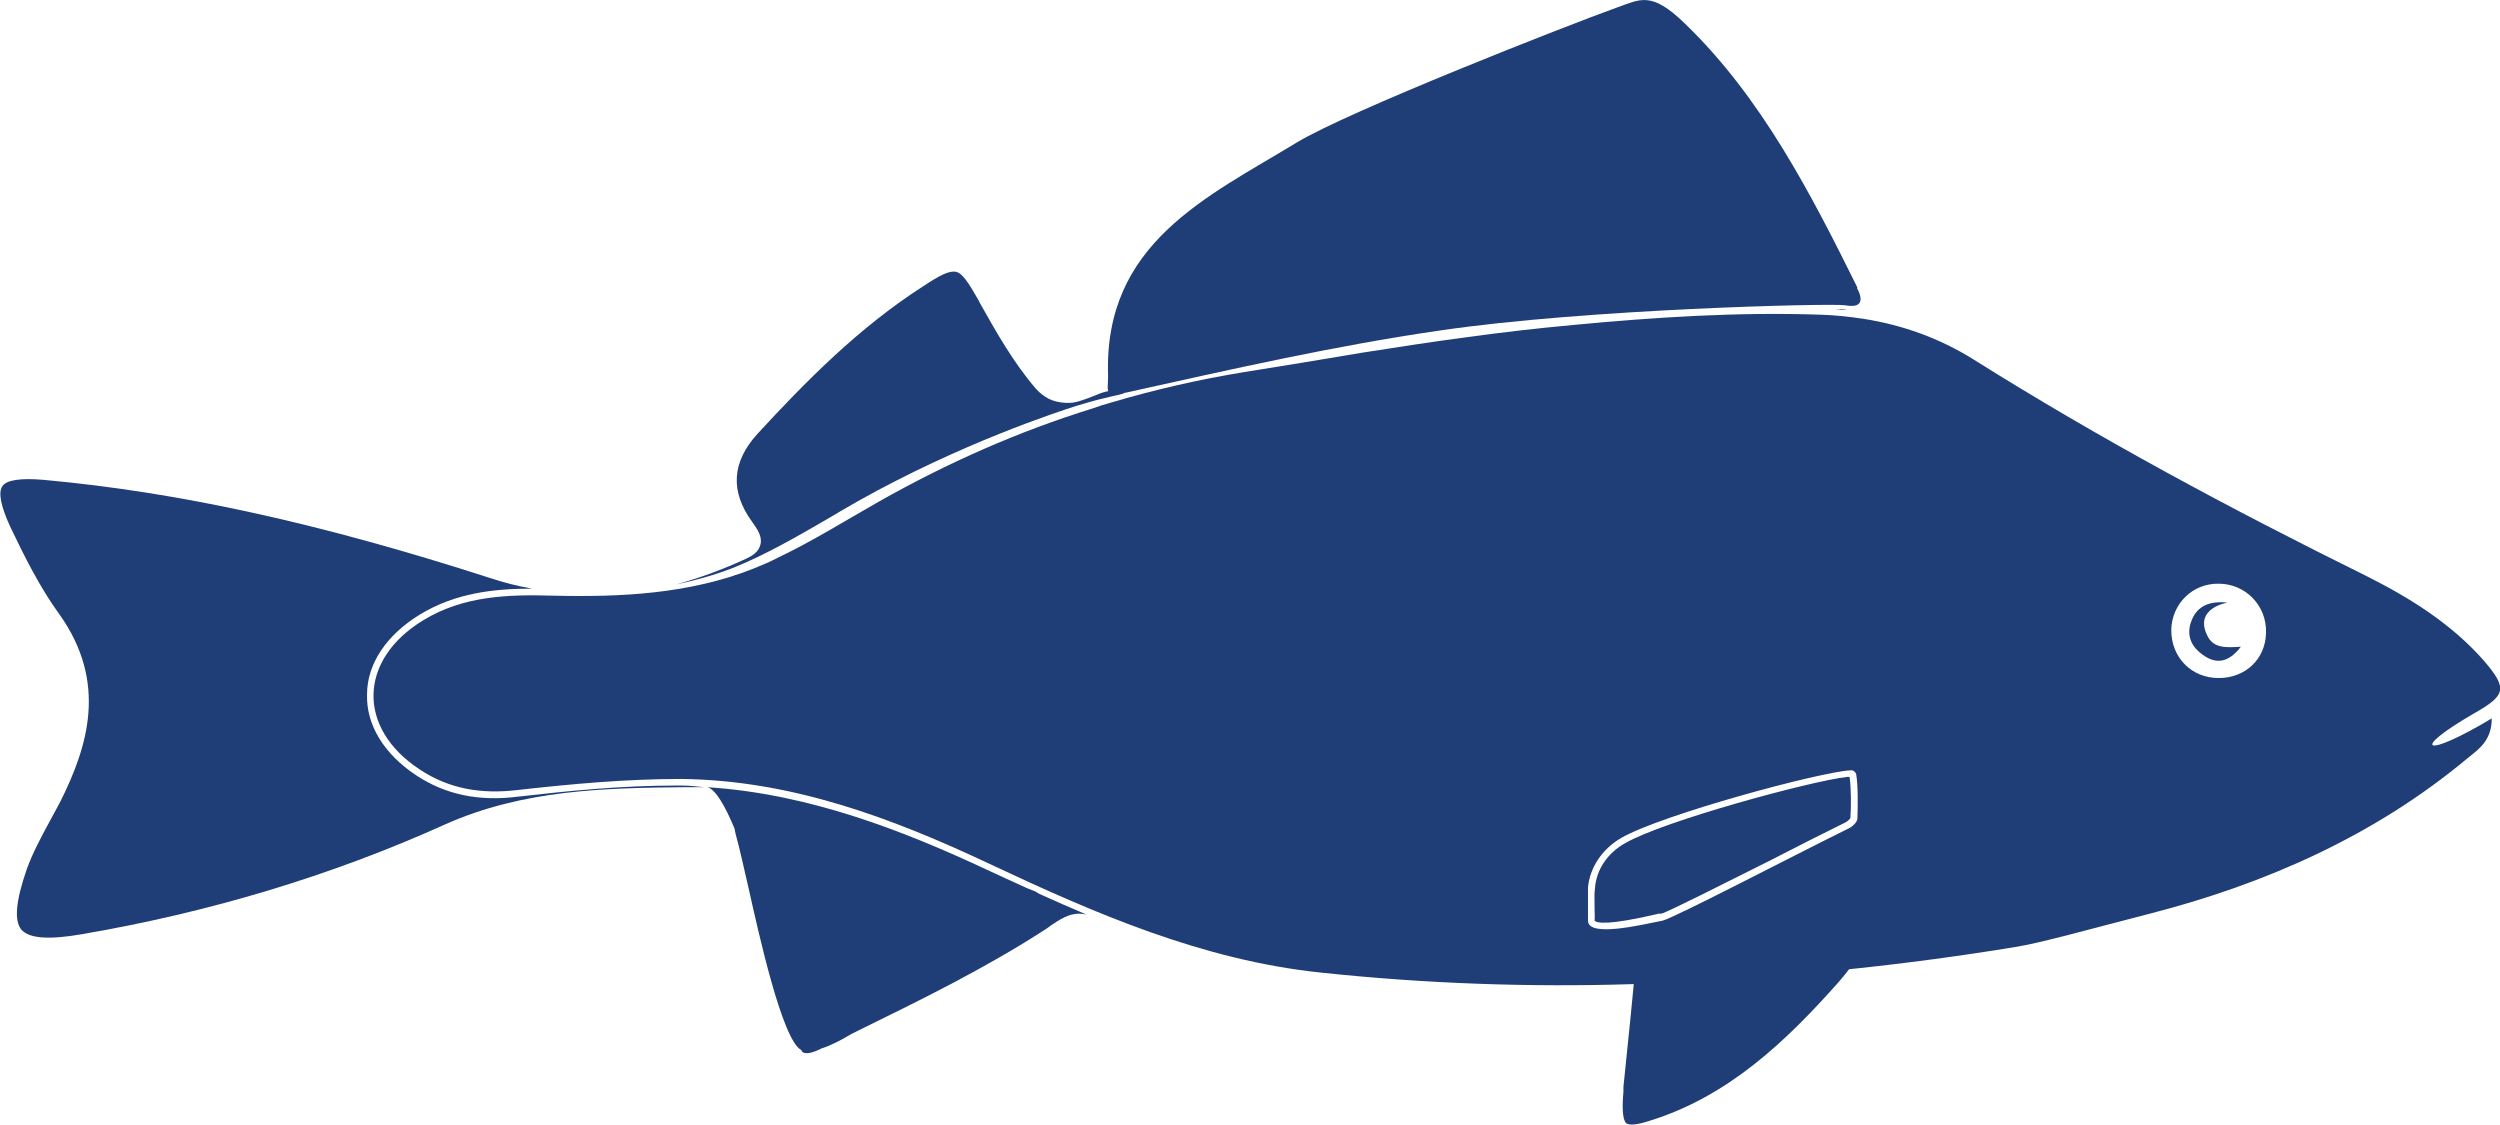
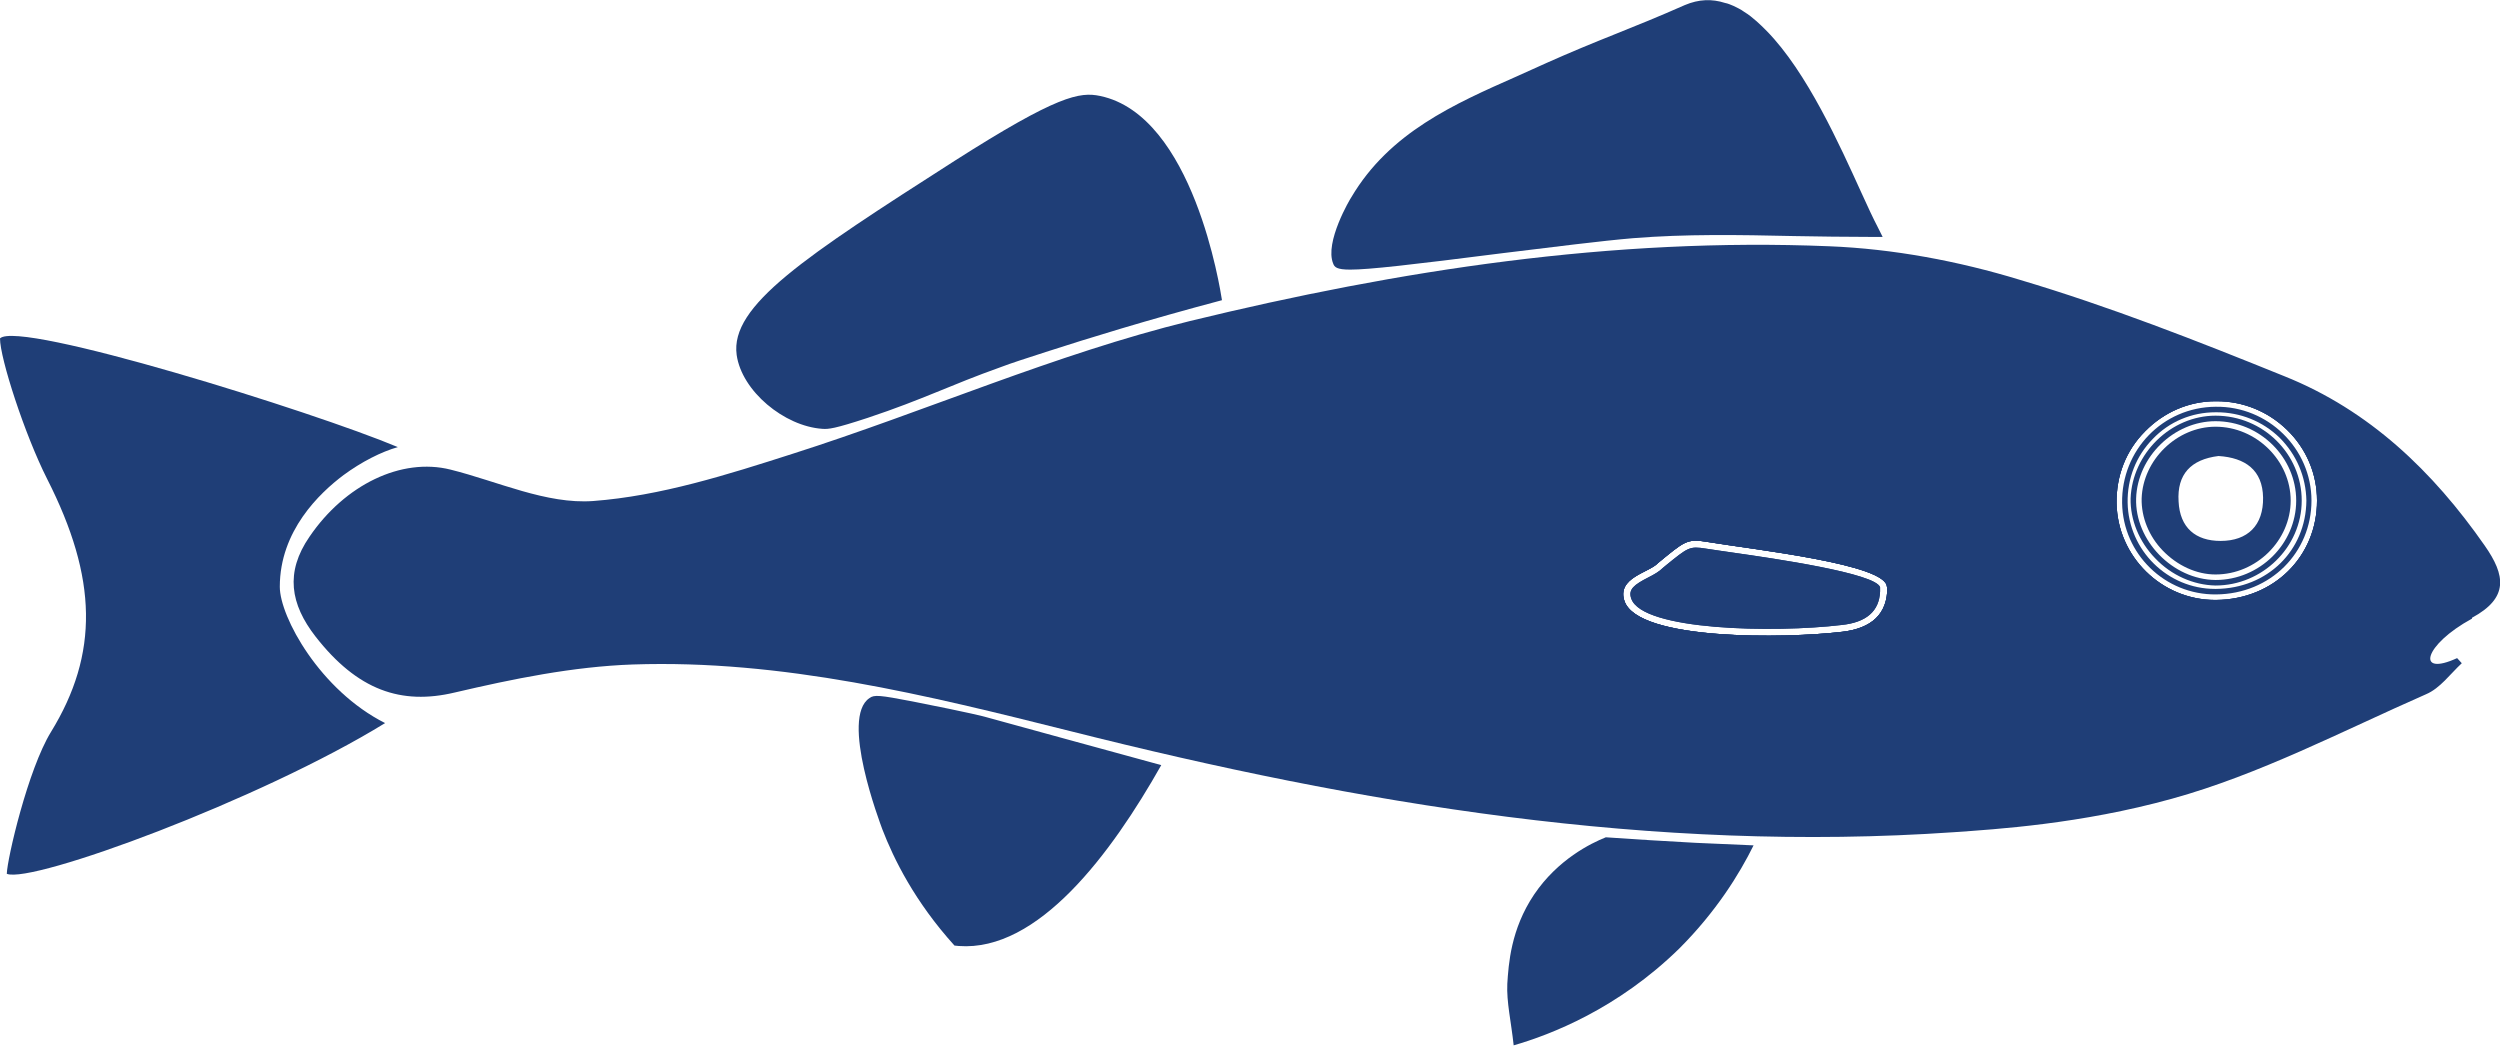
- <svg xmlns="http://www.w3.org/2000/svg" id="Layer_2" data-name="Layer 2" viewBox="0 0 60.69 27.3">
-   <g transform="translate(60.69 0) scale(-1 1)">
+ <svg xmlns="http://www.w3.org/2000/svg" id="Layer_2" data-name="Layer 2" viewBox="0 0 58.88 24.62">
+   <g transform="translate(58.88 0) scale(-1 1)">
    <defs>
      <style>
      .cls-1 {
        fill: #1f3e77;
      }
    </style>
    </defs>
    <g id="Layer_1-2" data-name="Layer 1">
      <g>
-         <path class="cls-1" d="M59.25,14.91c-1.19,1.67-.68,3.23-.03,4.54.09.17.18.33.27.5.2.37.41.76.55,1.15.27.78.31,1.25.13,1.47-.19.21-.65.25-1.46.11-3.1-.53-6.06-1.42-8.81-2.66-1.92-.86-3.92-.89-5.85-.91h-.45c.18-.02.36-.04.55-.04h.16c1.29,0,2.59.13,3.81.27.95.12,1.76-.05,2.47-.52.78-.52,1.21-1.22,1.19-1.96,0-.75-.48-1.45-1.28-1.94-.87-.53-1.81-.63-2.73-.63.35-.06.7-.15,1.03-.26,4.09-1.32,7.53-2.08,10.82-2.38.56-.05.91,0,1.01.15.11.15.04.49-.19.99-.34.71-.71,1.46-1.19,2.12Z" />
-         <path class="cls-1" d="M15.6,6.98c1.12-2.26,2.33-4.62,4.19-6.41.82-.8,1.09-.58,1.64-.39,1.2.43,6.55,2.53,7.78,3.28,2.19,1.33,4.69,2.45,4.58,5.66,0,.4.11.53-.44.41-2.53-.56-5.07-1.14-7.64-1.51-3.54-.52-9.44-.66-9.81-.61-.37.07-.47-.08-.29-.42Z" />
-         <path class="cls-1" d="M34.8,9.78s.22,0,.41-.09c.02,0,.03-.02.04-.02.09-.05.19-.12.29-.23.55-.64.96-1.37,1.36-2.08l.04-.08c.24-.42.39-.65.54-.68.16-.04.41.09.8.35,1.56,1,2.85,2.31,4.02,3.58q.94,1.03.13,2.14c-.13.18-.25.36-.2.55.04.18.21.28.34.34.56.26,1.13.47,1.71.63-.47-.1-.94-.23-1.4-.41-.79-.32-1.55-.76-2.29-1.19-.24-.14-.47-.28-.72-.42-2.51-1.41-4.88-2.18-5.32-2.32-.5-.15-.61-.17-.61-.17-.35-.09-.54-.11-.54-.15,0-.03.18-.06.35-.04.14.02.21.05.38.12.31.12.47.18.66.17Z" />
-         <path class="cls-1" d="M50.42,15.06c-.98-.6-2.07-.63-3.14-.6-1.67.04-3.33-.04-4.89-.66-.2-.08-.39-.16-.58-.26-.84-.4-1.64-.9-2.45-1.36-1.68-.95-3.4-1.71-5.21-2.27-.14-.05-.29-.1-.44-.14-1.05-.31-2.13-.56-3.24-.74-.95-.15-1.91-.31-2.86-.47-.83-.13-1.66-.26-2.5-.37-.86-.12-1.73-.22-2.6-.3-2-.19-4.01-.32-6.03-.25-.35.01-.69.05-1.03.1-.95.15-1.84.47-2.66.98-3.07,1.93-6.26,3.64-9.52,5.25-1.06.53-2.08,1.16-2.88,2.07-.59.69-.53.84.26,1.29,1.55.9,1.2,1.1-.45.11,0,.54.32.75.58.96,2.26,1.89,4.92,3.06,7.72,3.78,1.4.36,2.68.72,3.27.81,1.34.22,2.69.4,4.04.54,1.74.2,3.48.32,5.22.36,2.53.08,5.06-.01,7.6-.28,2.86-.3,5.47-1.43,8.04-2.64,2.38-1.12,4.81-2.03,7.48-2.06,1.34,0,2.66.12,3.99.27.85.1,1.64-.02,2.36-.5,1.54-1.01,1.48-2.67-.08-3.62ZM7.98,15.3c0,.66-.49,1.16-1.15,1.16s-1.14-.47-1.15-1.1c-.02-.66.5-1.19,1.15-1.19.63-.01,1.13.48,1.15,1.11v.02ZM22.14,22.35c0,.41-1.26.11-1.81,0-.29-.07-3.14-1.56-4.52-2.24-.07-.03-.2-.14-.21-.23-.01-.26-.02-.82.03-1.09.01-.03.06-.1.13-.09h0c.72.03,4.6,1.08,5.57,1.64.47.27.77.73.81,1.21,0,.2,0,.54,0,.81ZM21.24,20.47c-.93-.54-4.51-1.51-5.39-1.61h-.06c-.04.26-.04.74-.02,1,0,.01.07.08.11.1.49.24,1.18.59,1.86.94,1.1.55,2.46,1.24,2.62,1.28h.06c1.23.29,1.5.23,1.56.17-.01-.09,0-.19,0-.29,0-.19.01-.38-.01-.5-.03-.44-.3-.85-.73-1.09Z" />
-         <path class="cls-1" d="M21.21,27.27c-.08.05-.26.04-.56-.06-1.92-.59-3.32-1.94-4.56-3.33-.14-.16-.56-.64-.48-.8.03-.05.1-.07.21-.07.19,0,.47.07.63.11.07.02.14.04.2.05.36.08,1.19.11,2.08.15.85.04,1.99.08,2.26.17.03.34.19,1.96.29,2.9v.12c.03.33.03.67-.07.76Z" />
        <g>
-           <path class="cls-1" d="M15.93,7.51s-.05.01-.07.02c.09-.01.19-.02.28-.03-.1,0-.17,0-.2.01h-.01Z" />
-           <path class="cls-1" d="M43.52,19.11c-2.51.16-4.83,1.09-6.78,2-.32.15-.65.3-.98.45-.05.02-.1.04-.15.06-.06.02-.1.05-.15.08-.38.17-.76.34-1.14.5.06-.01.11-.02.17-.02.27,0,.48.15.68.28.04.03.09.07.14.1,1.45.94,3.02,1.71,4.55,2.46.05.03.1.05.16.08.25.15.5.28.72.35.01,0,.03.01.04.02.19.09.33.12.41.08.02,0,.04-.04.05-.06.46-.24,1.03-2.82,1.28-3.94.12-.52.22-.97.29-1.22.02-.08.04-.15.05-.22.23-.55.45-.93.65-1Z" />
+           <path class="cls-1" d="M22.75,21.07c-.56-.83-1.34-1.21-1.69-1.35-.69.05-1.4.09-2.11.13-.46.02-.92.04-1.37.06.33.67.88,1.56,1.75,2.43,1.45,1.42,3.03,2.03,3.9,2.28.06-.56.17-1.02.15-1.45-.03-.46-.08-1.28-.63-2.1ZM20.06,13.6c-.14-.07-.26-.14-.35-.23l-.06-.05c-.53-.43-.56-.46-.94-.4-.18.03-.42.06-.68.1-.91.13-3.32.48-3.43.81v.1c.02.47.33.73.91.79,1.59.19,4.69.13,4.95-.62.08-.22-.07-.33-.4-.5ZM20.06,13.6c-.14-.07-.26-.14-.35-.23l-.06-.05c-.53-.43-.56-.46-.94-.4-.18.03-.42.06-.68.1-.91.13-3.32.48-3.43.81v.1c.02.47.33.73.91.79,1.59.19,4.69.13,4.95-.62.08-.22-.07-.33-.4-.5ZM20.06,13.6c-.14-.07-.26-.14-.35-.23l-.06-.05c-.53-.43-.56-.46-.94-.4-.18.03-.42.06-.68.1-.91.13-3.32.48-3.43.81v.1c.02.47.33.73.91.79,1.59.19,4.69.13,4.95-.62.08-.22-.07-.33-.4-.5ZM20.06,13.6c-.14-.07-.26-.14-.35-.23l-.06-.05c-.53-.43-.56-.46-.94-.4-.18.03-.42.06-.68.1-.91.13-3.32.48-3.43.81v.1c.02.47.33.73.91.79,1.59.19,4.69.13,4.95-.62.08-.22-.07-.33-.4-.5ZM20.06,13.6c-.14-.07-.26-.14-.35-.23l-.06-.05c-.53-.43-.56-.46-.94-.4-.18.03-.42.06-.68.1-.91.13-3.32.48-3.43.81v.1c.02.47.33.73.91.79,1.59.19,4.69.13,4.95-.62.08-.22-.07-.33-.4-.5ZM20.06,13.6c-.14-.07-.26-.14-.35-.23l-.06-.05c-.53-.43-.56-.46-.94-.4-.18.03-.42.06-.68.1-.91.13-3.32.48-3.43.81v.1c.02.47.33.73.91.79,1.59.19,4.69.13,4.95-.62.08-.22-.07-.33-.4-.5ZM20.06,13.6c-.14-.07-.26-.14-.35-.23l-.06-.05c-.53-.43-.56-.46-.94-.4-.18.03-.42.06-.68.1-.91.13-3.32.48-3.43.81v.1c.02.47.33.73.91.79,1.59.19,4.69.13,4.95-.62.08-.22-.07-.33-.4-.5ZM20.06,13.6c-.14-.07-.26-.14-.35-.23l-.06-.05c-.53-.43-.56-.46-.94-.4-.18.03-.42.06-.68.1-.91.13-3.32.48-3.43.81v.1c.02.47.33.73.91.79,1.59.19,4.69.13,4.95-.62.08-.22-.07-.33-.4-.5ZM20.06,13.6c-.14-.07-.26-.14-.35-.23l-.06-.05c-.53-.43-.56-.46-.94-.4-.18.03-.42.06-.68.1-.91.13-3.32.48-3.43.81v.1c.02.47.33.73.91.79,1.59.19,4.69.13,4.95-.62.08-.22-.07-.33-.4-.5ZM20.06,13.6c-.14-.07-.26-.14-.35-.23l-.06-.05c-.53-.43-.56-.46-.94-.4-.18.03-.42.06-.68.1-.91.13-3.32.48-3.43.81v.1c.02.47.33.73.91.79,1.59.19,4.69.13,4.95-.62.08-.22-.07-.33-.4-.5ZM20.06,13.6c-.14-.07-.26-.14-.35-.23l-.06-.05c-.53-.43-.56-.46-.94-.4-.18.03-.42.06-.68.1-.91.13-3.32.48-3.43.81v.1c.02.47.33.73.91.79,1.59.19,4.69.13,4.95-.62.08-.22-.07-.33-.4-.5ZM20.06,13.6c-.14-.07-.26-.14-.35-.23l-.06-.05c-.53-.43-.56-.46-.94-.4-.18.03-.42.06-.68.1-.91.13-3.32.48-3.43.81v.1c.02.47.33.73.91.79,1.59.19,4.69.13,4.95-.62.08-.22-.07-.33-.4-.5ZM51.59,12.64c-.83-1.22-2.16-1.87-3.32-1.58-1.12.28-2.26.82-3.36.74-1.59-.12-3.16-.62-4.69-1.11-3.14-1-6.19-2.35-9.37-3.13-4.93-1.2-9.95-1.97-15.05-1.76-1.51.06-3.05.35-4.49.79-2.12.63-4.18,1.44-6.23,2.27-2,.8-3.5,2.24-4.72,3.99-.49.7-.57,1.23.3,1.7v.02c1.14.62,1.33,1.38.35.93l-.11.12c.27.25.51.59.84.73,1.98.87,3.92,1.89,5.98,2.46,2.16.6,4.16.72,5.14.79,7.09.49,13.99-.66,20.81-2.38,3.39-.85,6.79-1.69,10.31-1.57,1.41.05,2.82.34,4.19.66,1.26.3,2.29-.05,3.28-1.32.59-.76.72-1.51.14-2.35ZM18.69,12.76c.46-.08.53,0,1.14.5.21.23.98.34.79.9-.33.93-3.78.88-5.13.72-.68-.08-1.07-.41-1.06-1.06h.01c.01-.53,3.09-.87,4.25-1.06ZM6.69,14.13c-1.36-.01-2.38-1.02-2.38-2.34,0-.63.25-1.22.7-1.66s1.04-.68,1.66-.68h.03c.63,0,1.22.26,1.66.71.45.45.68,1.05.67,1.69-.02,1.26-1.06,2.28-2.32,2.28h-.02ZM15.51,14.72c1.59.19,4.69.13,4.95-.62.08-.22-.07-.33-.4-.5-.14-.07-.26-.14-.35-.23l-.06-.05c-.53-.43-.56-.46-.94-.4-.18.03-.42.06-.68.1-.91.13-3.32.48-3.43.81v.1c.02.47.33.73.91.79ZM20.06,13.6c-.14-.07-.26-.14-.35-.23l-.06-.05c-.53-.43-.56-.46-.94-.4-.18.03-.42.06-.68.1-.91.13-3.32.48-3.43.81v.1c.02.47.33.73.91.79,1.59.19,4.69.13,4.95-.62.08-.22-.07-.33-.4-.5ZM20.06,13.6c-.14-.07-.26-.14-.35-.23l-.06-.05c-.53-.43-.56-.46-.94-.4-.18.03-.42.06-.68.1-.91.13-3.32.48-3.43.81v.1c.02.47.33.73.91.79,1.59.19,4.69.13,4.95-.62.08-.22-.07-.33-.4-.5ZM20.06,13.6c-.14-.07-.26-.14-.35-.23l-.06-.05c-.53-.43-.56-.46-.94-.4-.18.03-.42.06-.68.1-.91.13-3.32.48-3.43.81v.1c.02.47.33.73.91.79,1.59.19,4.69.13,4.95-.62.08-.22-.07-.33-.4-.5ZM20.06,13.6c-.14-.07-.26-.14-.35-.23l-.06-.05c-.53-.43-.56-.46-.94-.4-.18.03-.42.06-.68.1-.91.13-3.32.48-3.43.81v.1c.02.47.33.73.91.79,1.59.19,4.69.13,4.95-.62.08-.22-.07-.33-.4-.5ZM20.06,13.6c-.14-.07-.26-.14-.35-.23l-.06-.05c-.53-.43-.56-.46-.94-.4-.18.03-.42.06-.68.1-.91.13-3.32.48-3.43.81v.1c.02.47.33.73.91.79,1.59.19,4.69.13,4.95-.62.08-.22-.07-.33-.4-.5ZM20.06,13.6c-.14-.07-.26-.14-.35-.23l-.06-.05c-.53-.43-.56-.46-.94-.4-.18.03-.42.06-.68.1-.91.13-3.32.48-3.43.81v.1c.02.47.33.73.91.79,1.59.19,4.69.13,4.95-.62.08-.22-.07-.33-.4-.5ZM20.06,13.6c-.14-.07-.26-.14-.35-.23l-.06-.05c-.53-.43-.56-.46-.94-.4-.18.03-.42.06-.68.1-.91.13-3.32.48-3.43.81v.1c.02.47.33.73.91.79,1.59.19,4.69.13,4.95-.62.08-.22-.07-.33-.4-.5ZM20.06,13.6c-.14-.07-.26-.14-.35-.23l-.06-.05c-.53-.43-.56-.46-.94-.4-.18.03-.42.06-.68.1-.91.13-3.32.48-3.43.81v.1c.02.47.33.73.91.79,1.59.19,4.69.13,4.95-.62.08-.22-.07-.33-.4-.5ZM20.06,13.6c-.14-.07-.26-.14-.35-.23l-.06-.05c-.53-.43-.56-.46-.94-.4-.18.03-.42.06-.68.1-.91.13-3.32.48-3.43.81v.1c.02.47.33.73.91.79,1.59.19,4.69.13,4.95-.62.08-.22-.07-.33-.4-.5ZM20.06,13.6c-.14-.07-.26-.14-.35-.23l-.06-.05c-.53-.43-.56-.46-.94-.4-.18.03-.42.06-.68.1-.91.13-3.32.48-3.43.81v.1c.02.47.33.73.91.79,1.59.19,4.69.13,4.95-.62.08-.22-.07-.33-.4-.5ZM36.4,3.79c-2.43-1.55-2.95-1.63-3.43-1.53-2.2.46-2.83,4.56-2.87,4.81,1.77.47,3.16.9,4.15,1.22.52.17.78.25,1.07.36,1.18.42,1.8.75,3.12,1.19.79.26.93.27,1.07.26.9-.06,1.9-.89,2.02-1.74.16-1.16-1.6-2.31-5.13-4.57Z" />
+           <path class="cls-1" d="M27.05,4.64c-.9-1.52-2.42-2.19-3.89-2.84-.24-.11-.47-.21-.71-.32-.56-.25-1.07-.46-1.62-.68-.5-.2-1.02-.41-1.63-.68-.33-.14-.64-.15-.95-.05-.06.01-.13.04-.2.07-.08.04-.17.08-.25.14-.1.06-.2.14-.29.22-.08.07-.16.15-.24.23-.95.97-1.72,2.69-2.23,3.81-.15.33-.28.61-.38.8l-.12.24h.27c.62,0,1.22-.01,1.81-.02,1.32-.03,2.56-.05,3.8.05.72.06,1.9.21,3.05.35,2.2.28,3.17.39,3.61.39.32,0,.37-.06.4-.14.21-.5-.4-1.53-.43-1.57ZM38.4,16.44c-.11-.08-.23-.07-1.01.08-1.42.28-1.7.36-1.7.36-.95.26-2.36.65-4.16,1.14,1.18,2.09,2.9,4.4,4.77,4.26.03,0,.07-.01.1-.01.94-1.04,1.43-2.04,1.7-2.74.05-.14,1-2.63.3-3.09ZM38.19,17.09c-.03-.07-.12-.12-.27-.15-1.2-.23-4.95,1.25-5.72,1.68,2.76,2.74,3.85,3.39,4.09,3.34.33-.21,2.49-3.7,1.9-4.87ZM26.62,4.51c-.84-1.43-2.32-2.08-3.74-2.71-.24-.1-.48-.21-.71-.32-.56-.25-1.07-.45-1.61-.67-.5-.2-1.02-.41-1.64-.68-.14-.06-.28-.09-.42-.09-.08,0-.17,0-.25.03-.06.01-.13.04-.2.07-.08.04-.17.08-.25.14-.1.06-.2.14-.29.22-.08.07-.16.15-.24.23-.86.93-1.6,2.58-2.09,3.65-.1.22-.19.42-.27.58.53,0,1.05-.01,1.56-.02.57-.01,1.13-.02,1.68-.02.73,0,1.44.02,2.15.08.72.05,1.91.21,3.06.35,1.48.19,3.3.42,3.69.39.03-.26-.18-.82-.43-1.23ZM26.62,4.51c-.84-1.43-2.32-2.08-3.74-2.71-.24-.1-.48-.21-.71-.32-.56-.25-1.07-.45-1.61-.67-.5-.2-1.02-.41-1.64-.68-.14-.06-.28-.09-.42-.09-.08,0-.17,0-.25.03-.06.01-.13.04-.2.07-.08.04-.17.08-.25.14-.1.06-.2.14-.29.22-.08.07-.16.15-.24.23-.86.93-1.6,2.58-2.09,3.65-.1.22-.19.42-.27.58.53,0,1.05-.01,1.56-.02.57-.01,1.13-.02,1.68-.02.73,0,1.44.02,2.15.08.72.05,1.91.21,3.06.35,1.48.19,3.3.42,3.69.39.03-.26-.18-.82-.43-1.23ZM38.19,17.09c-.03-.07-.12-.12-.27-.15-1.2-.23-4.95,1.25-5.72,1.68,2.76,2.74,3.85,3.39,4.09,3.34.33-.21,2.49-3.7,1.9-4.87ZM38.19,17.09c-.03-.07-.12-.12-.27-.15-1.2-.23-4.95,1.25-5.72,1.68,2.76,2.74,3.85,3.39,4.09,3.34.33-.21,2.49-3.7,1.9-4.87ZM26.62,4.51c-.84-1.43-2.32-2.08-3.74-2.71-.24-.1-.48-.21-.71-.32-.56-.25-1.07-.45-1.61-.67-.5-.2-1.02-.41-1.64-.68-.14-.06-.28-.09-.42-.09-.08,0-.17,0-.25.03-.06.01-.13.04-.2.07-.08.04-.17.08-.25.14-.1.06-.2.14-.29.22-.08.07-.16.15-.24.23-.86.93-1.6,2.58-2.09,3.65-.1.22-.19.42-.27.58.53,0,1.05-.01,1.56-.02.57-.01,1.13-.02,1.68-.02.73,0,1.44.02,2.15.08.72.05,1.91.21,3.06.35,1.48.19,3.3.42,3.69.39.03-.26-.18-.82-.43-1.23ZM26.62,4.51c-.84-1.43-2.32-2.08-3.74-2.71-.24-.1-.48-.21-.71-.32-.56-.25-1.07-.45-1.61-.67-.5-.2-1.02-.41-1.64-.68-.14-.06-.28-.09-.42-.09-.08,0-.17,0-.25.03-.06.01-.13.04-.2.07-.08.04-.17.08-.25.14-.1.06-.2.14-.29.22-.08.07-.16.15-.24.23-.86.93-1.6,2.58-2.09,3.65-.1.22-.19.42-.27.58.53,0,1.05-.01,1.56-.02.57-.01,1.13-.02,1.68-.02.73,0,1.44.02,2.15.08.72.05,1.91.21,3.06.35,1.48.19,3.3.42,3.69.39.03-.26-.18-.82-.43-1.23ZM38.19,17.09c-.03-.07-.12-.12-.27-.15-1.2-.23-4.95,1.25-5.72,1.68,2.76,2.74,3.85,3.39,4.09,3.34.33-.21,2.49-3.7,1.9-4.87ZM38.19,17.09c-.03-.07-.12-.12-.27-.15-1.2-.23-4.95,1.25-5.72,1.68,2.76,2.74,3.85,3.39,4.09,3.34.33-.21,2.49-3.7,1.9-4.87ZM26.62,4.51c-.84-1.43-2.32-2.08-3.74-2.71-.24-.1-.48-.21-.71-.32-.56-.25-1.07-.45-1.61-.67-.5-.2-1.02-.41-1.64-.68-.14-.06-.28-.09-.42-.09-.08,0-.17,0-.25.03-.06.01-.13.04-.2.07-.08.04-.17.08-.25.14-.1.06-.2.14-.29.22-.08.07-.16.15-.24.23-.86.93-1.6,2.58-2.09,3.65-.1.22-.19.42-.27.58.53,0,1.05-.01,1.56-.02.57-.01,1.13-.02,1.68-.02.73,0,1.44.02,2.15.08.72.05,1.91.21,3.06.35,1.48.19,3.3.42,3.69.39.03-.26-.18-.82-.43-1.23ZM26.62,4.51c-.84-1.43-2.32-2.08-3.74-2.71-.24-.1-.48-.21-.71-.32-.56-.25-1.07-.45-1.61-.67-.5-.2-1.02-.41-1.64-.68-.14-.06-.28-.09-.42-.09-.08,0-.17,0-.25.03-.06.01-.13.04-.2.07-.08.04-.17.08-.25.14-.1.06-.2.14-.29.22-.08.07-.16.15-.24.23-.86.93-1.6,2.58-2.09,3.65-.1.22-.19.42-.27.58.53,0,1.05-.01,1.56-.02.57-.01,1.13-.02,1.68-.02.73,0,1.44.02,2.15.08.72.05,1.91.21,3.06.35,1.48.19,3.3.42,3.69.39.03-.26-.18-.82-.43-1.23ZM38.19,17.09c-.03-.07-.12-.12-.27-.15-1.2-.23-4.95,1.25-5.72,1.68,2.76,2.74,3.85,3.39,4.09,3.34.33-.21,2.49-3.7,1.9-4.87ZM38.19,17.09c-.03-.07-.12-.12-.27-.15-1.2-.23-4.95,1.25-5.72,1.68,2.76,2.74,3.85,3.39,4.09,3.34.33-.21,2.49-3.7,1.9-4.87ZM26.62,4.51c-.84-1.43-2.32-2.08-3.74-2.71-.24-.1-.48-.21-.71-.32-.56-.25-1.07-.45-1.61-.67-.5-.2-1.02-.41-1.64-.68-.14-.06-.28-.09-.42-.09-.08,0-.17,0-.25.03-.06.01-.13.04-.2.07-.08.04-.17.08-.25.14-.1.06-.2.14-.29.22-.08.07-.16.15-.24.23-.86.93-1.6,2.58-2.09,3.65-.1.22-.19.42-.27.58.53,0,1.05-.01,1.56-.02.57-.01,1.13-.02,1.68-.02.73,0,1.44.02,2.15.08.72.05,1.91.21,3.06.35,1.48.19,3.3.42,3.69.39.03-.26-.18-.82-.43-1.23ZM26.62,4.51c-.84-1.43-2.32-2.08-3.74-2.71-.24-.1-.48-.21-.71-.32-.56-.25-1.07-.45-1.61-.67-.5-.2-1.02-.41-1.64-.68-.14-.06-.28-.09-.42-.09-.08,0-.17,0-.25.03-.06.01-.13.04-.2.07-.08.04-.17.08-.25.14-.1.06-.2.14-.29.22-.08.07-.16.15-.24.23-.86.93-1.6,2.58-2.09,3.65-.1.22-.19.42-.27.58.53,0,1.05-.01,1.56-.02.57-.01,1.13-.02,1.68-.02.73,0,1.44.02,2.15.08.72.05,1.91.21,3.06.35,1.48.19,3.3.42,3.69.39.03-.26-.18-.82-.43-1.23ZM38.19,17.09c-.03-.07-.12-.12-.27-.15-1.2-.23-4.95,1.25-5.72,1.68,2.76,2.74,3.85,3.39,4.09,3.34.33-.21,2.49-3.7,1.9-4.87ZM20.06,13.6c-.14-.07-.26-.14-.35-.23l-.06-.05c-.53-.43-.56-.46-.94-.4-.18.03-.42.06-.68.1-.91.13-3.32.48-3.43.81v.1c.02.47.33.73.91.79,1.59.19,4.69.13,4.95-.62.08-.22-.07-.33-.4-.5ZM20.06,13.6c-.14-.07-.26-.14-.35-.23l-.06-.05c-.53-.43-.56-.46-.94-.4-.18.03-.42.06-.68.1-.91.13-3.32.48-3.43.81v.1c.02.47.33.73.91.79,1.59.19,4.69.13,4.95-.62.08-.22-.07-.33-.4-.5ZM20.06,13.6c-.14-.07-.26-.14-.35-.23l-.06-.05c-.53-.43-.56-.46-.94-.4-.18.03-.42.06-.68.1-.91.13-3.32.48-3.43.81v.1c.02.47.33.73.91.79,1.59.19,4.69.13,4.95-.62.08-.22-.07-.33-.4-.5ZM20.06,13.6c-.14-.07-.26-.14-.35-.23l-.06-.05c-.53-.43-.56-.46-.94-.4-.18.03-.42.06-.68.1-.91.13-3.32.48-3.43.81v.1c.02.47.33.73.91.79,1.59.19,4.69.13,4.95-.62.08-.22-.07-.33-.4-.5ZM20.06,13.6c-.14-.07-.26-.14-.35-.23l-.06-.05c-.53-.43-.56-.46-.94-.4-.18.03-.42.06-.68.1-.91.13-3.32.48-3.43.81v.1c.02.47.33.73.91.79,1.59.19,4.69.13,4.95-.62.08-.22-.07-.33-.4-.5ZM20.06,13.6c-.14-.07-.26-.14-.35-.23l-.06-.05c-.53-.43-.56-.46-.94-.4-.18.03-.42.06-.68.1-.91.13-3.32.48-3.43.81v.1c.02.47.33.73.91.79,1.59.19,4.69.13,4.95-.62.08-.22-.07-.33-.4-.5ZM20.06,13.6c-.14-.07-.26-.14-.35-.23l-.06-.05c-.53-.43-.56-.46-.94-.4-.18.03-.42.06-.68.1-.91.13-3.32.48-3.43.81v.1c.02.47.33.73.91.79,1.59.19,4.69.13,4.95-.62.08-.22-.07-.33-.4-.5ZM20.06,13.6c-.14-.07-.26-.14-.35-.23l-.06-.05c-.53-.43-.56-.46-.94-.4-.18.03-.42.06-.68.1-.91.13-3.32.48-3.43.81v.1c.02.47.33.73.91.79,1.59.19,4.69.13,4.95-.62.08-.22-.07-.33-.4-.5ZM20.06,13.6c-.14-.07-.26-.14-.35-.23l-.06-.05c-.53-.43-.56-.46-.94-.4-.18.03-.42.06-.68.1-.91.13-3.32.48-3.43.81v.1c.02.47.33.73.91.79,1.59.19,4.69.13,4.95-.62.08-.22-.07-.33-.4-.5ZM20.06,13.6c-.14-.07-.26-.14-.35-.23l-.06-.05c-.53-.43-.56-.46-.94-.4-.18.03-.42.06-.68.1-.91.13-3.32.48-3.43.81v.1c.02.47.33.73.91.79,1.59.19,4.69.13,4.95-.62.08-.22-.07-.33-.4-.5ZM20.06,13.6c-.14-.07-.26-.14-.35-.23l-.06-.05c-.53-.43-.56-.46-.94-.4-.18.03-.42.06-.68.1-.91.13-3.32.48-3.43.81v.1c.02.47.33.73.91.79,1.59.19,4.69.13,4.95-.62.08-.22-.07-.33-.4-.5ZM20.06,13.6c-.14-.07-.26-.14-.35-.23l-.06-.05c-.53-.43-.56-.46-.94-.4-.18.03-.42.06-.68.1-.91.13-3.32.48-3.43.81v.1c.02.47.33.73.91.79,1.59.19,4.69.13,4.95-.62.08-.22-.07-.33-.4-.5ZM51.46,12.73c-.8-1.17-2.07-1.78-3.15-1.51-.32.08-.66.18-.98.28-.8.26-1.62.53-2.43.46-1.64-.13-3.29-.65-4.73-1.11-1.19-.38-2.38-.82-3.54-1.24-1.89-.69-3.85-1.41-5.82-1.89-5.68-1.38-10.45-1.94-15.01-1.76-1.42.06-2.91.32-4.44.78-2.08.62-4.13,1.43-6.22,2.26-1.77.71-3.29,2-4.65,3.94-.27.38-.37.67-.32.89.05.21.24.4.57.58l.05.04c.62.35,1.15.86.98,1.19-.05.11-.19.21-.49.13.17.18.33.35.53.43.49.22.99.45,1.48.67,1.45.67,2.94,1.36,4.48,1.78,2.05.58,3.96.71,4.98.78h.12c6.16.44,12.56-.3,20.76-2.36,3.16-.8,6.73-1.69,10.35-1.58,1.46.05,2.89.35,4.23.67,1.25.29,2.21-.1,3.11-1.27.6-.77.64-1.44.14-2.16ZM6.71,14.13h-.02c-1.36-.01-2.38-1.02-2.38-2.34,0-.63.25-1.22.7-1.66s1.04-.68,1.66-.68h.03c.63,0,1.22.26,1.66.71.45.45.68,1.05.67,1.69-.02,1.26-1.06,2.28-2.32,2.28ZM18.69,12.76c.46-.08.53,0,1.14.5.21.23.98.34.79.9-.33.93-3.78.88-5.13.72-.68-.08-1.07-.41-1.06-1.06h.01c.01-.53,3.09-.87,4.25-1.06ZM15.51,14.72c1.59.19,4.69.13,4.95-.62.08-.22-.07-.33-.4-.5-.14-.07-.26-.14-.35-.23l-.06-.05c-.53-.43-.56-.46-.94-.4-.18.03-.42.06-.68.1-.91.13-3.32.48-3.43.81v.1c.02.47.33.73.91.79ZM20.06,13.6c-.14-.07-.26-.14-.35-.23l-.06-.05c-.53-.43-.56-.46-.94-.4-.18.03-.42.06-.68.1-.91.13-3.32.48-3.43.81v.1c.02.47.33.73.91.79,1.59.19,4.69.13,4.95-.62.08-.22-.07-.33-.4-.5ZM20.06,13.6c-.14-.07-.26-.14-.35-.23l-.06-.05c-.53-.43-.56-.46-.94-.4-.18.03-.42.06-.68.1-.91.13-3.32.48-3.43.81v.1c.02.47.33.73.91.79,1.59.19,4.69.13,4.95-.62.08-.22-.07-.33-.4-.5ZM20.06,13.6c-.14-.07-.26-.14-.35-.23l-.06-.05c-.53-.43-.56-.46-.94-.4-.18.03-.42.06-.68.1-.91.13-3.32.48-3.43.81v.1c.02.47.33.73.91.79,1.59.19,4.69.13,4.95-.62.08-.22-.07-.33-.4-.5ZM20.06,13.6c-.14-.07-.26-.14-.35-.23l-.06-.05c-.53-.43-.56-.46-.94-.4-.18.03-.42.06-.68.1-.91.13-3.32.48-3.43.81v.1c.02.47.33.73.91.79,1.59.19,4.69.13,4.95-.62.08-.22-.07-.33-.4-.5ZM20.06,13.6c-.14-.07-.26-.14-.35-.23l-.06-.05c-.53-.43-.56-.46-.94-.4-.18.03-.42.06-.68.1-.91.13-3.32.48-3.43.81v.1c.02.47.33.73.91.79,1.59.19,4.69.13,4.95-.62.08-.22-.07-.33-.4-.5ZM20.06,13.6c-.14-.07-.26-.14-.35-.23l-.06-.05c-.53-.43-.56-.46-.94-.4-.18.03-.42.06-.68.1-.91.13-3.32.48-3.43.81v.1c.02.47.33.73.91.79,1.59.19,4.69.13,4.95-.62.08-.22-.07-.33-.4-.5ZM20.06,13.6c-.14-.07-.26-.14-.35-.23l-.06-.05c-.53-.43-.56-.46-.94-.4-.18.03-.42.06-.68.1-.91.13-3.32.48-3.43.81v.1c.02.47.33.73.91.79,1.59.19,4.69.13,4.95-.62.08-.22-.07-.33-.4-.5ZM20.06,13.6c-.14-.07-.26-.14-.35-.23l-.06-.05c-.53-.43-.56-.46-.94-.4-.18.03-.42.06-.68.1-.91.13-3.32.48-3.43.81v.1c.02.47.33.73.91.79,1.59.19,4.69.13,4.95-.62.08-.22-.07-.33-.4-.5ZM20.06,13.6c-.14-.07-.26-.14-.35-.23l-.06-.05c-.53-.43-.56-.46-.94-.4-.18.03-.42.06-.68.1-.91.13-3.32.48-3.43.81v.1c.02.47.33.73.91.79,1.59.19,4.69.13,4.95-.62.08-.22-.07-.33-.4-.5ZM20.06,13.6c-.14-.07-.26-.14-.35-.23l-.06-.05c-.53-.43-.56-.46-.94-.4-.18.03-.42.06-.68.1-.91.13-3.32.48-3.43.81v.1c.02.47.33.73.91.79,1.59.19,4.69.13,4.95-.62.08-.22-.07-.33-.4-.5ZM57.77,11.28c.53-1.05,1.11-2.84,1.11-3.31-.44-.44-7.37,1.72-9.37,2.56.39.11.86.35,1.28.66.56.42,1.5,1.31,1.5,2.63,0,.71-.95,2.44-2.48,3.21,2.94,1.81,8.32,3.79,8.91,3.55-.01-.36-.5-2.46-1.04-3.34-1.13-1.84-1.1-3.62.09-5.96ZM26.62,4.51c-.84-1.43-2.32-2.08-3.74-2.71-.24-.1-.48-.21-.71-.32-.56-.25-1.07-.45-1.61-.67-.5-.2-1.02-.41-1.64-.68-.14-.06-.28-.09-.42-.09-.08,0-.17,0-.25.03-.06.01-.13.04-.2.07-.08.04-.17.08-.25.14-.1.06-.2.14-.29.22-.08.07-.16.15-.24.23-.86.93-1.6,2.58-2.09,3.65-.1.22-.19.42-.27.58.53,0,1.05-.01,1.56-.02.57-.01,1.13-.02,1.68-.02.73,0,1.44.02,2.15.08.72.05,1.91.21,3.06.35,1.48.19,3.3.42,3.69.39.03-.26-.18-.82-.43-1.23ZM38.19,17.09c-.03-.07-.12-.12-.27-.15-1.2-.23-4.95,1.25-5.72,1.68,2.76,2.74,3.85,3.39,4.09,3.34.33-.21,2.49-3.7,1.9-4.87ZM38.19,17.09c-.03-.07-.12-.12-.27-.15-1.2-.23-4.95,1.25-5.72,1.68,2.76,2.74,3.85,3.39,4.09,3.34.33-.21,2.49-3.7,1.9-4.87ZM26.62,4.51c-.84-1.43-2.32-2.08-3.74-2.71-.24-.1-.48-.21-.71-.32-.56-.25-1.07-.45-1.61-.67-.5-.2-1.02-.41-1.64-.68-.14-.06-.28-.09-.42-.09-.08,0-.17,0-.25.03-.06.01-.13.04-.2.07-.08.04-.17.08-.25.14-.1.06-.2.14-.29.22-.08.07-.16.15-.24.23-.86.93-1.6,2.58-2.09,3.65-.1.22-.19.42-.27.58.53,0,1.05-.01,1.56-.02.57-.01,1.13-.02,1.68-.02.73,0,1.44.02,2.15.08.72.05,1.91.21,3.06.35,1.48.19,3.3.42,3.69.39.03-.26-.18-.82-.43-1.23ZM26.62,4.51c-.84-1.43-2.32-2.08-3.74-2.71-.24-.1-.48-.21-.71-.32-.56-.25-1.07-.45-1.61-.67-.5-.2-1.02-.41-1.64-.68-.14-.06-.28-.09-.42-.09-.08,0-.17,0-.25.03-.06.01-.13.04-.2.07-.08.04-.17.08-.25.14-.1.06-.2.14-.29.22-.08.07-.16.15-.24.23-.86.93-1.6,2.58-2.09,3.65-.1.22-.19.42-.27.58.53,0,1.05-.01,1.56-.02.57-.01,1.13-.02,1.68-.02.73,0,1.44.02,2.15.08.72.05,1.91.21,3.06.35,1.48.19,3.3.42,3.69.39.03-.26-.18-.82-.43-1.23ZM38.19,17.09c-.03-.07-.12-.12-.27-.15-1.2-.23-4.95,1.25-5.72,1.68,2.76,2.74,3.85,3.39,4.09,3.34.33-.21,2.49-3.7,1.9-4.87ZM38.19,17.09c-.03-.07-.12-.12-.27-.15-1.2-.23-4.95,1.25-5.72,1.68,2.76,2.74,3.85,3.39,4.09,3.34.33-.21,2.49-3.7,1.9-4.87ZM26.62,4.51c-.84-1.43-2.32-2.08-3.74-2.71-.24-.1-.48-.21-.71-.32-.56-.25-1.07-.45-1.61-.67-.5-.2-1.02-.41-1.64-.68-.14-.06-.28-.09-.42-.09-.08,0-.17,0-.25.03-.06.01-.13.04-.2.07-.08.04-.17.08-.25.14-.1.06-.2.14-.29.22-.08.07-.16.15-.24.23-.86.93-1.6,2.58-2.09,3.65-.1.22-.19.42-.27.58.53,0,1.05-.01,1.56-.02.57-.01,1.13-.02,1.68-.02.73,0,1.44.02,2.15.08.72.05,1.91.21,3.06.35,1.48.19,3.3.42,3.69.39.03-.26-.18-.82-.43-1.23ZM26.62,4.51c-.84-1.43-2.32-2.08-3.74-2.71-.24-.1-.48-.21-.71-.32-.56-.25-1.07-.45-1.61-.67-.5-.2-1.02-.41-1.64-.68-.14-.06-.28-.09-.42-.09-.08,0-.17,0-.25.03-.06.01-.13.04-.2.07-.08.04-.17.08-.25.14-.1.06-.2.14-.29.22-.08.07-.16.15-.24.23-.86.93-1.6,2.58-2.09,3.65-.1.22-.19.42-.27.58.53,0,1.05-.01,1.56-.02.57-.01,1.13-.02,1.68-.02.73,0,1.44.02,2.15.08.72.05,1.91.21,3.06.35,1.48.19,3.3.42,3.69.39.03-.26-.18-.82-.43-1.23ZM38.19,17.09c-.03-.07-.12-.12-.27-.15-1.2-.23-4.95,1.25-5.72,1.68,2.76,2.74,3.85,3.39,4.09,3.34.33-.21,2.49-3.7,1.9-4.87ZM38.19,17.09c-.03-.07-.12-.12-.27-.15-1.2-.23-4.95,1.25-5.72,1.68,2.76,2.74,3.85,3.39,4.09,3.34.33-.21,2.49-3.7,1.9-4.87ZM26.62,4.51c-.84-1.43-2.32-2.08-3.74-2.71-.24-.1-.48-.21-.71-.32-.56-.25-1.07-.45-1.61-.67-.5-.2-1.02-.41-1.64-.68-.14-.06-.28-.09-.42-.09-.08,0-.17,0-.25.03-.06.01-.13.04-.2.07-.08.04-.17.08-.25.14-.1.06-.2.14-.29.22-.08.07-.16.15-.24.23-.86.93-1.6,2.58-2.09,3.65-.1.22-.19.42-.27.58.53,0,1.05-.01,1.56-.02.57-.01,1.13-.02,1.68-.02.73,0,1.44.02,2.15.08.72.05,1.91.21,3.06.35,1.48.19,3.3.42,3.69.39.03-.26-.18-.82-.43-1.23ZM26.62,4.51c-.84-1.43-2.32-2.08-3.74-2.71-.24-.1-.48-.21-.71-.32-.56-.25-1.07-.45-1.61-.67-.5-.2-1.02-.41-1.64-.68-.14-.06-.28-.09-.42-.09-.08,0-.17,0-.25.03-.06.01-.13.04-.2.07-.08.04-.17.08-.25.14-.1.06-.2.14-.29.22-.08.07-.16.15-.24.23-.86.93-1.6,2.58-2.09,3.65-.1.22-.19.42-.27.58.53,0,1.05-.01,1.56-.02.57-.01,1.13-.02,1.68-.02.73,0,1.44.02,2.15.08.72.05,1.91.21,3.06.35,1.48.19,3.3.42,3.69.39.03-.26-.18-.82-.43-1.23ZM38.19,17.09c-.03-.07-.12-.12-.27-.15-1.2-.23-4.95,1.25-5.72,1.68,2.76,2.74,3.85,3.39,4.09,3.34.33-.21,2.49-3.7,1.9-4.87ZM38.19,17.09c-.03-.07-.12-.12-.27-.15-1.2-.23-4.95,1.25-5.72,1.68,2.76,2.74,3.85,3.39,4.09,3.34.33-.21,2.49-3.7,1.9-4.87ZM26.62,4.51c-.84-1.43-2.32-2.08-3.74-2.71-.24-.1-.48-.21-.71-.32-.56-.25-1.07-.45-1.61-.67-.5-.2-1.02-.41-1.64-.68-.14-.06-.28-.09-.42-.09-.08,0-.17,0-.25.03-.06.01-.13.04-.2.07-.08.04-.17.08-.25.14-.1.06-.2.14-.29.22-.08.07-.16.15-.24.23-.86.93-1.6,2.58-2.09,3.65-.1.22-.19.42-.27.58.53,0,1.05-.01,1.56-.02.57-.01,1.13-.02,1.68-.02.73,0,1.44.02,2.15.08.72.05,1.91.21,3.06.35,1.48.19,3.3.42,3.69.39.03-.26-.18-.82-.43-1.23Z" />
+           <path class="cls-1" d="M51.46,12.73c-.8-1.17-2.07-1.78-3.15-1.51-.32.08-.66.18-.98.28-.8.26-1.62.53-2.43.46-1.64-.13-3.29-.65-4.73-1.11-1.19-.38-2.38-.82-3.54-1.24-1.89-.69-3.85-1.41-5.82-1.89-5.68-1.38-10.45-1.94-15.01-1.76-1.42.06-2.91.32-4.44.78-2.08.62-4.13,1.43-6.22,2.26-1.77.71-3.29,2-4.65,3.94-.27.38-.37.67-.32.89.05.21.24.4.57.58l.05.04c.62.35,1.15.86.98,1.19-.05.11-.19.21-.49.13.17.18.33.35.53.43.49.22.99.45,1.48.67,1.45.67,2.94,1.36,4.48,1.78,2.05.58,3.96.71,4.98.78h.12c6.16.44,12.56-.3,20.76-2.36,3.16-.8,6.73-1.69,10.35-1.58,1.46.05,2.89.35,4.23.67,1.25.29,2.21-.1,3.11-1.27.6-.77.64-1.44.14-2.16ZM6.71,14.13h-.02c-1.36-.01-2.38-1.02-2.38-2.34,0-.63.25-1.22.7-1.66s1.04-.68,1.66-.68h.03c.63,0,1.22.26,1.66.71.45.45.68,1.05.67,1.69-.02,1.26-1.06,2.28-2.32,2.28ZM21.19,14.48c-.13.5-.58.87-1.25,1.02-.85.2-1.96.28-2.93.28s-1.85-.09-2.11-.22c-.92-.46-1.34-.89-1.31-1.34.04-.57.78-1.06,2.39-1.61.34-.12,1.83-.48,2.15-.54,1.16-.21,1.5-.05,2.36.71.58.51.84,1.15.7,1.7Z" />
        </g>
-         <path class="cls-1" d="M7.52,15.16c.08.31-.05.56-.31.74-.32.23-.62.19-.92-.2.35.02.67.05.82-.28.32-.66-.49-.79-.49-.79.05-.01.11-.01.16-.01.41,0,.64.19.74.54Z" />
+         <g>
+           <path class="cls-1" d="M20.38,12.9c-.84-.74-1.13-.87-2.22-.67-.33.06-1.81.42-2.13.53-2.33.8-3.19,1.59-1.06,2.66.47.23,3.22.32,4.94-.07,1.36-.31,1.53-1.52.47-2.45ZM14.44,13.82c.01-.53,3.09-.87,4.25-1.06.46-.08.53,0,1.14.5.21.23.98.34.79.9-.33.93-3.78.88-5.13.72-.68-.08-1.07-.41-1.06-1.06h.01Z" />
+           <path class="cls-1" d="M20.49,12.78c-.86-.76-1.2-.92-2.36-.71-.32.06-1.81.42-2.15.54-1.61.55-2.35,1.04-2.39,1.61-.03.45.39.88,1.31,1.34.26.13,1.11.22,2.11.22s2.08-.08,2.93-.28c.67-.15,1.12-.52,1.25-1.02.14-.55-.12-1.19-.7-1.7ZM20.88,14.39c-.1.39-.46.68-1.01.8-.83.19-1.93.26-2.88.26s-1.73-.07-1.95-.18c-.76-.38-1.14-.73-1.12-1.03,0-.16.13-.32.35-.49v.07c-.02.7.41,1.13,1.21,1.22.95.11,4.89.31,5.29-.83.18-.52-.29-.76-.56-.9-.11-.05-.21-.11-.27-.17l-.09-.07c-.54-.45-.67-.56-1.19-.47-.18.03-.42.06-.68.1-1.09.16-1.93.3-2.53.44.19-.07.4-.15.63-.23.31-.1,1.77-.46,2.1-.52,1.05-.2,1.3-.07,2.1.63.48.43.71.95.6,1.37ZM18.69,12.76c.46-.08.53,0,1.14.5.21.23.98.34.79.9-.33.93-3.78.88-5.13.72-.68-.08-1.07-.41-1.06-1.06h.01c.01-.53,3.09-.87,4.25-1.06Z" />
+         </g>
+         <g>
+           <path class="cls-1" d="M6.7,9.58c-1.24-.02-2.26.99-2.26,2.21s.96,2.2,2.25,2.21c1.2.01,2.19-.95,2.21-2.15.02-1.25-.96-2.26-2.2-2.27ZM6.71,13.87h-.02c-1.21-.01-2.12-.9-2.13-2.08.01-.56.23-1.08.63-1.48.4-.39.93-.6,1.48-.6h.03c.56,0,1.09.22,1.48.63.39.4.6.93.59,1.5-.02,1.12-.94,2.03-2.06,2.03Z" />
+           <path class="cls-1" d="M6.7,9.79c-1.12,0-2.03.9-2.03,2s.93,2,2.03,2c.52-.01,1.04-.24,1.42-.64.38-.39.59-.91.58-1.41-.04-1.06-.95-1.95-2-1.95ZM6.7,13.66c-1.04,0-1.9-.85-1.9-1.87s.86-1.87,1.9-1.87c.98,0,1.84.84,1.87,1.82.03.99-.86,1.91-1.87,1.92Z" />
+           <path class="cls-1" d="M6.7,10.05c-.96,0-1.77.8-1.77,1.74s.81,1.74,1.77,1.74c.45,0,.9-.21,1.24-.56.33-.34.51-.79.5-1.23-.03-.91-.83-1.69-1.74-1.69ZM6.58,12.74c-.64,0-1.01-.37-1-1.02.01-.65.42-.94,1.05-.98.65.08.98.43.94,1.07-.03.62-.4.93-.99.93Z" />
+         </g>
      </g>
    </g>
  </g>
</svg>
